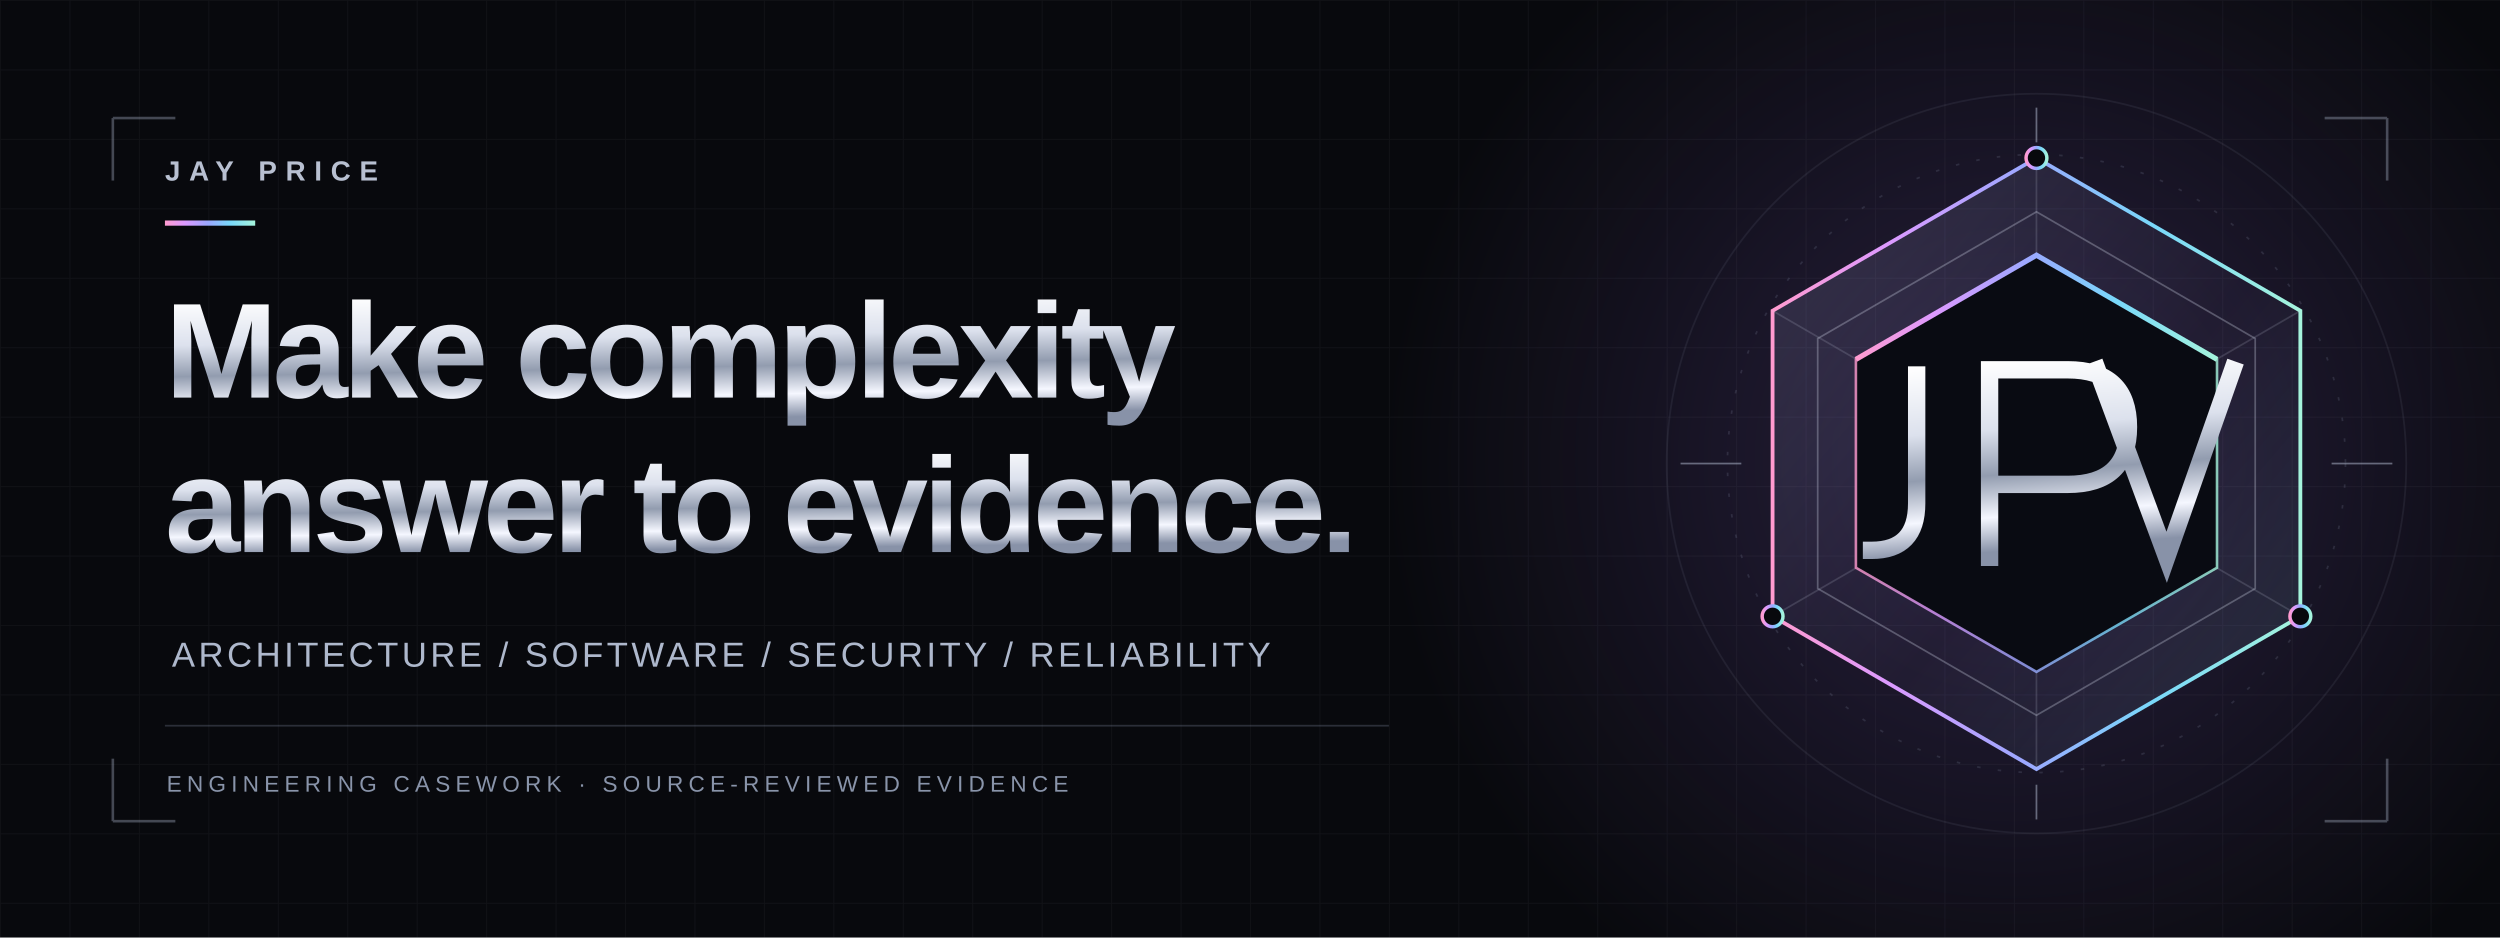
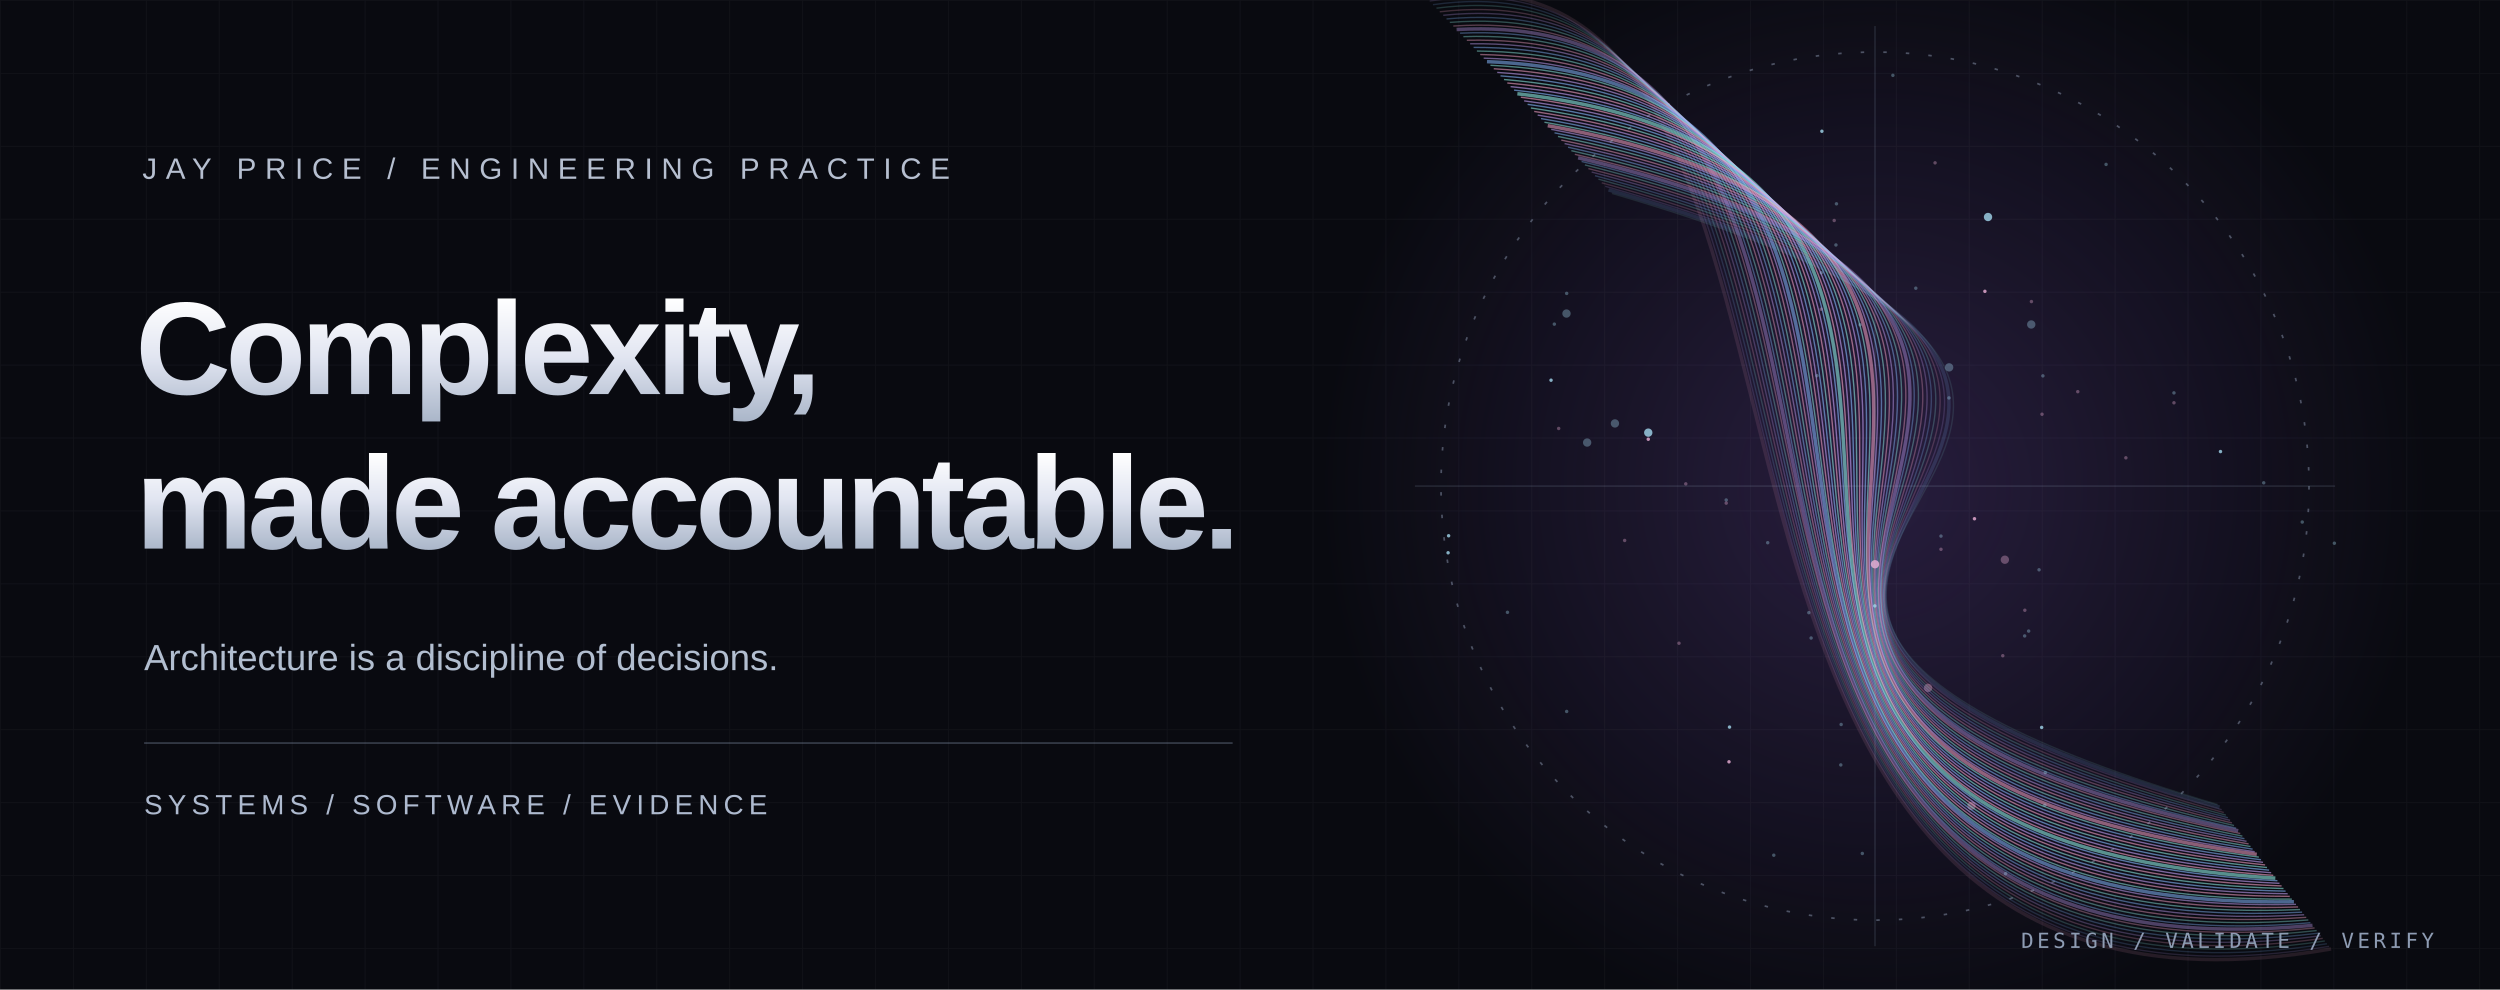
- <svg xmlns="http://www.w3.org/2000/svg" width="1440" height="540" viewBox="0 0 1440 540" role="img" aria-label="Jay Price engineering portfolio: Make complexity answer to evidence, with a precision-engineered prismatic monogram">
+ <svg xmlns="http://www.w3.org/2000/svg" width="1440" height="570" viewBox="0 0 1440 570" role="img" aria-label="Jay Price personal engineering portfolio. Abstract generative line art, technical geometry and editorial typography. Complexity, made accountable.">
  <defs>
-     <linearGradient id="edge" x1="0" y1="0" x2="1" y2="0">
-       <stop stop-color="#ff9bcf" />
-       <stop offset=".22" stop-color="#dc9aff" />
-       <stop offset=".48" stop-color="#9ba8ff" />
-       <stop offset=".72" stop-color="#79d8fa" />
-       <stop offset="1" stop-color="#a5f4dc" />
+     <linearGradient id="spectrum" x1="0" y1="0" x2="1" y2="1">
+       <stop stop-color="#f9a9ca" />
+       <stop offset=".33" stop-color="#c2a1fb" />
+       <stop offset=".66" stop-color="#8dbafa" />
+       <stop offset="1" stop-color="#8de8d9" />
    </linearGradient>
-     <linearGradient id="metal" x1="0" y1="0" x2=".15" y2="1">
+     <linearGradient id="chrome" x1="0" y1="0" x2="0" y2="1">
      <stop stop-color="#fff" />
-       <stop offset=".36" stop-color="#dce1ed" />
-       <stop offset=".6" stop-color="#929caf" />
-       <stop offset=".82" stop-color="#f5f7ff" />
-       <stop offset="1" stop-color="#8892a8" />
+       <stop offset=".48" stop-color="#e1e5f1" />
+       <stop offset="1" stop-color="#aab6c9" />
    </linearGradient>
-     <linearGradient id="glass" x1="0" y1="0" x2="1" y2="1">
-       <stop stop-color="#c7d0ff" stop-opacity=".16" />
-       <stop offset=".55" stop-color="#b0a8ff" stop-opacity=".035" />
-       <stop offset="1" stop-color="#8ee8ef" stop-opacity=".13" />
-     </linearGradient>
-     <radialGradient id="glow">
-       <stop stop-color="#aa7bff" stop-opacity=".2" />
-       <stop offset="1" stop-color="#aa7bff" stop-opacity="0" />
+     <radialGradient id="aura">
+       <stop stop-color="#a36cf7" stop-opacity=".2" />
+       <stop offset="1" stop-color="#a36cf7" stop-opacity="0" />
    </radialGradient>
-     <pattern id="mesh" width="40" height="40" patternUnits="userSpaceOnUse">
-       <path d="M40 0H0V40" stroke="#d6dced" stroke-opacity=".045" fill="none" />
+     <pattern id="grid" width="42" height="42" patternUnits="userSpaceOnUse">
+       <path d="M42 0H0V42" fill="none" stroke="#b8c4d9" stroke-opacity=".045" />
    </pattern>
-     <clipPath id="frame">
-       <rect width="1440" height="540" />
-     </clipPath>
  </defs>
-   <g clip-path="url(#frame)">
-     <rect width="1440" height="540" fill="#08090d" />
-     <rect width="1440" height="540" fill="url(#mesh)" />
-     <circle cx="1160" cy="265" r="365" fill="url(#glow)" />
-     <path d="M0 2H1440" stroke="url(#edge)" stroke-width="4" />
-     <path d="M65 68h36m-36 0v36M1375 68h-36m36 0v36M65 473h36m-36 0v-36M1375 473h-36m36 0v-36" stroke="#9da7bb" stroke-opacity=".4" fill="none" stroke-width="1.5" />
-     <text x="95" y="104" font-family="Arial,Helvetica,sans-serif" font-size="16" font-weight="700" letter-spacing="5" fill="#b8c0d1">JAY PRICE</text>
-     <rect x="95" y="127" width="52" height="3" fill="url(#edge)" />
-     <text x="95" y="229" font-family="Arial,Helvetica,sans-serif" font-size="78" font-weight="700" letter-spacing="-3" fill="url(#metal)">Make complexity</text>
-     <text x="95" y="318" font-family="Arial,Helvetica,sans-serif" font-size="78" font-weight="700" letter-spacing="-3" fill="url(#metal)">answer to evidence.</text>
-     <text x="99" y="384" font-family="Arial,Helvetica,sans-serif" font-size="20" letter-spacing="2" fill="#aeb8cc">ARCHITECTURE  /  SOFTWARE  /  SECURITY  /  RELIABILITY</text>
-     <path d="M95 418H800" stroke="#8691aa" stroke-opacity=".28" />
-     <path d="M95 418H330" stroke="url(#edge)" stroke-width="2" />
-     <text x="96" y="456" font-family="Arial,Helvetica,sans-serif" font-size="13" letter-spacing="3" fill="#8994aa">ENGINEERING CASEWORK  ·  SOURCE-REVIEWED EVIDENCE</text>
-     <g transform="translate(1173 267)">
-       <circle r="213" fill="none" stroke="#abb6ce" stroke-opacity=".09" />
-       <circle r="178" fill="none" stroke="#abb6ce" stroke-opacity=".15" stroke-dasharray="2 10" />
-       <path d="M0-176 152-88 152 88 0 176-152 88-152-88Z" fill="url(#glass)" stroke="url(#edge)" stroke-width="2.2" />
-       <path d="M0-145 126-72 126 72 0 145-126 72-126-72Z" fill="none" stroke="#d9e0f2" stroke-opacity=".3" />
-       <path d="M0-176V176M-152-88 152 88M152-88-152 88" stroke="#d7ddf0" stroke-opacity=".16" />
-       <path d="M-104-60 0-120 104-60 104 60 0 120-104 60Z" fill="#090b12" stroke="url(#edge)" stroke-opacity=".8" stroke-width="1.5" />
-       <path d="M-69-51v74q0 27-26 27M-27-54v108M-27-54h45q35 0 35 33T18 12h-45M35-54 75 54 113-54" fill="none" stroke="url(#metal)" stroke-width="10" stroke-linejoin="miter" stroke-linecap="square" />
-       <path d="M-104-60 0-120 104-60" stroke="url(#edge)" stroke-width="3" fill="none" />
-       <g fill="#08090d" stroke="url(#edge)" stroke-width="2">
-         <circle cx="0" cy="-176" r="6" />
-         <circle cx="152" cy="88" r="6" />
-         <circle cx="-152" cy="88" r="6" />
-       </g>
-       <path d="M-205 0h35M170 0h35M0-205v20M0 185v20" stroke="#c9d3e9" stroke-opacity=".45" />
-     </g>
+   <rect width="1440" height="570" fill="#090a10" />
+   <rect width="1440" height="570" fill="url(#grid)" />
+   <circle cx="1080" cy="280" r="320" fill="url(#aura)" />
+   <path d="M0 2H1440" stroke="url(#spectrum)" stroke-width="4" />
+   <g>
+     <path d="M821.5 -1.4 C1101.5 -48.5,904.5 623.5,1342.7 546.6" stroke="#f6a3c7" stroke-opacity="0.12" stroke-width="2" fill="none" />
+     <path d="M823.5 0.6 C1106.9 -43.1,902.9 618.1,1341.5 545.1" stroke="#c6a3f8" stroke-opacity="0.15" stroke-width="0.8" fill="none" />
+     <path d="M825.4 2.7 C1112.3 -37.7,901.3 612.7,1340.3 543.6" stroke="#86baff" stroke-opacity="0.17" stroke-width="0.8" fill="none" />
+     <path d="M827.4 4.7 C1117.7 -32.3,899.7 607.3,1339.1 542.0" stroke="#8be7dd" stroke-opacity="0.20" stroke-width="0.8" fill="none" />
+     <path d="M829.3 6.8 C1123.1 -26.9,898.1 601.9,1337.9 540.5" stroke="#f6a3c7" stroke-opacity="0.23" stroke-width="0.8" fill="none" />
+     <path d="M831.3 8.8 C1128.5 -21.5,896.5 596.5,1336.7 539.0" stroke="#c6a3f8" stroke-opacity="0.26" stroke-width="0.8" fill="none" />
+     <path d="M833.2 10.9 C1133.9 -16.1,894.8 591.1,1335.5 537.5" stroke="#86baff" stroke-opacity="0.28" stroke-width="0.8" fill="none" />
+     <path d="M835.1 12.9 C1139.3 -10.7,893.2 585.7,1334.4 536.0" stroke="#8be7dd" stroke-opacity="0.31" stroke-width="0.8" fill="none" />
+     <path d="M837.1 15.0 C1144.7 -5.3,891.6 580.3,1333.2 534.5" stroke="#f6a3c7" stroke-opacity="0.33" stroke-width="0.8" fill="none" />
+     <path d="M839.0 17.0 C1150.1 0.1,890.0 574.9,1332.0 533.0" stroke="#c6a3f8" stroke-opacity="0.36" stroke-width="2" fill="none" />
+     <path d="M841.0 19.1 C1155.5 5.5,888.4 569.5,1330.8 531.5" stroke="#86baff" stroke-opacity="0.38" stroke-width="0.8" fill="none" />
+     <path d="M842.9 21.1 C1160.9 10.9,886.7 564.1,1329.6 529.9" stroke="#8be7dd" stroke-opacity="0.40" stroke-width="0.8" fill="none" />
+     <path d="M844.9 23.2 C1166.3 16.3,885.1 558.7,1328.4 528.4" stroke="#f6a3c7" stroke-opacity="0.42" stroke-width="0.8" fill="none" />
+     <path d="M846.8 25.2 C1171.7 21.7,883.5 553.3,1327.2 526.9" stroke="#c6a3f8" stroke-opacity="0.44" stroke-width="0.8" fill="none" />
+     <path d="M848.8 27.3 C1177.1 27.1,881.9 547.9,1326.0 525.4" stroke="#86baff" stroke-opacity="0.46" stroke-width="0.8" fill="none" />
+     <path d="M850.7 29.4 C1182.5 32.5,880.3 542.5,1324.8 523.9" stroke="#8be7dd" stroke-opacity="0.48" stroke-width="0.8" fill="none" />
+     <path d="M852.6 31.4 C1187.9 37.9,878.6 537.1,1323.7 522.4" stroke="#f6a3c7" stroke-opacity="0.50" stroke-width="0.8" fill="none" />
+     <path d="M854.6 33.5 C1193.3 43.3,877.0 531.7,1322.5 520.9" stroke="#c6a3f8" stroke-opacity="0.52" stroke-width="0.8" fill="none" />
+     <path d="M856.5 35.5 C1198.7 48.7,875.4 526.3,1321.3 519.4" stroke="#86baff" stroke-opacity="0.53" stroke-width="2" fill="none" />
+     <path d="M858.5 37.6 C1204.1 54.1,873.8 520.9,1320.1 517.9" stroke="#8be7dd" stroke-opacity="0.54" stroke-width="0.8" fill="none" />
+     <path d="M860.4 39.6 C1209.5 59.5,872.1 515.5,1318.9 516.3" stroke="#f6a3c7" stroke-opacity="0.56" stroke-width="0.8" fill="none" />
+     <path d="M862.4 41.7 C1214.9 64.9,870.5 510.1,1317.7 514.8" stroke="#c6a3f8" stroke-opacity="0.57" stroke-width="0.8" fill="none" />
+     <path d="M864.3 43.7 C1220.3 70.3,868.9 504.7,1316.5 513.3" stroke="#86baff" stroke-opacity="0.58" stroke-width="0.8" fill="none" />
+     <path d="M866.3 45.8 C1225.7 75.7,867.3 499.3,1315.3 511.8" stroke="#8be7dd" stroke-opacity="0.58" stroke-width="0.8" fill="none" />
+     <path d="M868.2 47.8 C1231.1 81.1,865.7 493.9,1314.2 510.3" stroke="#f6a3c7" stroke-opacity="0.59" stroke-width="0.8" fill="none" />
+     <path d="M870.1 49.9 C1236.5 86.5,864.0 488.5,1313.0 508.8" stroke="#c6a3f8" stroke-opacity="0.60" stroke-width="0.8" fill="none" />
+     <path d="M872.1 51.9 C1241.9 91.9,862.4 483.1,1311.8 507.3" stroke="#86baff" stroke-opacity="0.60" stroke-width="0.8" fill="none" />
+     <path d="M874.0 54.0 C1247.3 97.3,860.8 477.7,1310.6 505.8" stroke="#8be7dd" stroke-opacity="0.60" stroke-width="2" fill="none" />
+     <path d="M876.0 56.0 C1252.7 102.7,859.2 472.3,1309.4 504.2" stroke="#f6a3c7" stroke-opacity="0.60" stroke-width="0.8" fill="none" />
+     <path d="M877.9 58.1 C1258.1 108.1,857.6 466.9,1308.2 502.7" stroke="#c6a3f8" stroke-opacity="0.60" stroke-width="0.8" fill="none" />
+     <path d="M879.9 60.1 C1263.5 113.5,856.0 461.5,1307.0 501.2" stroke="#86baff" stroke-opacity="0.60" stroke-width="0.8" fill="none" />
+     <path d="M881.8 62.2 C1268.9 118.9,854.3 456.1,1305.8 499.7" stroke="#8be7dd" stroke-opacity="0.59" stroke-width="0.8" fill="none" />
+     <path d="M883.7 64.2 C1274.3 124.3,852.7 450.7,1304.7 498.2" stroke="#f6a3c7" stroke-opacity="0.58" stroke-width="0.8" fill="none" />
+     <path d="M885.7 66.3 C1279.7 129.7,851.1 445.3,1303.5 496.7" stroke="#c6a3f8" stroke-opacity="0.58" stroke-width="0.8" fill="none" />
+     <path d="M887.6 68.3 C1285.1 135.1,849.5 439.9,1302.3 495.2" stroke="#86baff" stroke-opacity="0.57" stroke-width="0.8" fill="none" />
+     <path d="M889.6 70.4 C1290.5 140.5,847.9 434.5,1301.1 493.7" stroke="#8be7dd" stroke-opacity="0.56" stroke-width="0.8" fill="none" />
+     <path d="M891.5 72.4 C1295.9 145.9,846.2 429.1,1299.9 492.1" stroke="#f6a3c7" stroke-opacity="0.54" stroke-width="2" fill="none" />
+     <path d="M893.5 74.5 C1301.3 151.3,844.6 423.7,1298.7 490.6" stroke="#c6a3f8" stroke-opacity="0.53" stroke-width="0.8" fill="none" />
+     <path d="M895.4 76.5 C1306.7 156.7,843.0 418.3,1297.5 489.1" stroke="#86baff" stroke-opacity="0.52" stroke-width="0.8" fill="none" />
+     <path d="M897.4 78.6 C1312.1 162.1,841.4 412.9,1296.3 487.6" stroke="#8be7dd" stroke-opacity="0.50" stroke-width="0.8" fill="none" />
+     <path d="M899.3 80.7 C1317.5 167.5,839.8 407.5,1295.2 486.1" stroke="#f6a3c7" stroke-opacity="0.48" stroke-width="0.8" fill="none" />
+     <path d="M901.2 82.7 C1322.9 172.9,838.1 402.1,1294.0 484.6" stroke="#c6a3f8" stroke-opacity="0.46" stroke-width="0.8" fill="none" />
+     <path d="M903.2 84.8 C1328.3 178.3,836.5 396.7,1292.8 483.1" stroke="#86baff" stroke-opacity="0.44" stroke-width="0.8" fill="none" />
+     <path d="M905.1 86.8 C1333.7 183.7,834.9 391.3,1291.6 481.6" stroke="#8be7dd" stroke-opacity="0.42" stroke-width="0.8" fill="none" />
+     <path d="M907.1 88.9 C1339.1 189.1,833.3 385.9,1290.4 480.1" stroke="#f6a3c7" stroke-opacity="0.40" stroke-width="0.8" fill="none" />
+     <path d="M909.0 90.9 C1344.5 194.5,831.6 380.5,1289.2 478.5" stroke="#c6a3f8" stroke-opacity="0.38" stroke-width="2" fill="none" />
+     <path d="M911.0 93.0 C1349.9 199.9,830.0 375.1,1288.0 477.0" stroke="#86baff" stroke-opacity="0.36" stroke-width="0.8" fill="none" />
+     <path d="M912.9 95.0 C1355.3 205.3,828.4 369.7,1286.8 475.5" stroke="#8be7dd" stroke-opacity="0.33" stroke-width="0.8" fill="none" />
+     <path d="M914.9 97.1 C1360.7 210.7,826.8 364.3,1285.6 474.0" stroke="#f6a3c7" stroke-opacity="0.31" stroke-width="0.8" fill="none" />
+     <path d="M916.8 99.1 C1366.1 216.1,825.2 358.9,1284.5 472.5" stroke="#c6a3f8" stroke-opacity="0.28" stroke-width="0.8" fill="none" />
+     <path d="M918.7 101.2 C1371.5 221.5,823.5 353.5,1283.3 471.0" stroke="#86baff" stroke-opacity="0.26" stroke-width="0.8" fill="none" />
+     <path d="M920.7 103.2 C1376.9 226.9,821.9 348.1,1282.1 469.5" stroke="#8be7dd" stroke-opacity="0.23" stroke-width="0.8" fill="none" />
+     <path d="M922.6 105.3 C1382.3 232.3,820.3 342.7,1280.9 468.0" stroke="#f6a3c7" stroke-opacity="0.20" stroke-width="0.8" fill="none" />
+     <path d="M924.6 107.3 C1387.7 237.7,818.7 337.3,1279.7 466.4" stroke="#c6a3f8" stroke-opacity="0.17" stroke-width="0.8" fill="none" />
+     <path d="M926.5 109.4 C1393.1 243.1,817.1 331.9,1278.5 464.9" stroke="#86baff" stroke-opacity="0.15" stroke-width="2" fill="none" />
+     <path d="M928.5 111.4 C1398.5 248.5,815.5 326.5,1277.3 463.4" stroke="#8be7dd" stroke-opacity="0.12" stroke-width="0.8" fill="none" />
+     <circle cx="1080.0" cy="325.0" r="2.4" fill="#eeb1d8" opacity="0.8" />
+     <circle cx="1122.6" cy="229.2" r="1" fill="#a3d8ed" opacity="0.35" />
+     <circle cx="994.3" cy="288.0" r="1" fill="#a3d8ed" opacity="0.35" />
+     <circle cx="1166.3" cy="351.5" r="1" fill="#eeb1d8" opacity="0.35" />
+     <circle cx="1057.5" cy="141.1" r="1" fill="#a3d8ed" opacity="0.35" />
+     <circle cx="996.2" cy="418.8" r="1" fill="#a3d8ed" opacity="0.8" />
+     <circle cx="1252.2" cy="232.0" r="1" fill="#eeb1d8" opacity="0.35" />
+     <circle cx="902.3" cy="180.6" r="2.4" fill="#a3d8ed" opacity="0.35" />
+     <circle cx="1155.2" cy="503.2" r="1" fill="#a3d8ed" opacity="0.35" />
+     <circle cx="1176.2" cy="238.6" r="1" fill="#eeb1d8" opacity="0.35" />
+     <circle cx="834.4" cy="308.6" r="1" fill="#a3d8ed" opacity="0.8" />
+     <circle cx="1118.0" cy="308.8" r="1" fill="#a3d8ed" opacity="0.35" />
+     <circle cx="1049.0" cy="178.1" r="1" fill="#eeb1d8" opacity="0.35" />
+     <circle cx="1060.5" cy="417.3" r="1" fill="#a3d8ed" opacity="0.35" />
+     <circle cx="1170.0" cy="186.9" r="2.4" fill="#a3d8ed" opacity="0.35" />
+     <circle cx="949.4" cy="253.0" r="1" fill="#eeb1d8" opacity="0.8" />
+     <circle cx="1178.1" cy="445.0" r="1" fill="#a3d8ed" opacity="0.35" />
+     <circle cx="1090.3" cy="43.4" r="1" fill="#a3d8ed" opacity="0.35" />
+     <circle cx="935.8" cy="311.3" r="1" fill="#eeb1d8" opacity="0.35" />
+     <circle cx="1303.9" cy="278.1" r="1" fill="#a3d8ed" opacity="0.35" />
+     <circle cx="893.4" cy="219.0" r="1" fill="#a3d8ed" opacity="0.8" />
+     <circle cx="1110.6" cy="396.2" r="2.4" fill="#eeb1d8" opacity="0.35" />
+     <circle cx="1103.5" cy="166.0" r="1" fill="#a3d8ed" opacity="0.35" />
+     <circle cx="1018.2" cy="312.6" r="1" fill="#a3d8ed" opacity="0.35" />
+     <circle cx="1153.6" cy="377.7" r="1" fill="#eeb1d8" opacity="0.35" />
+     <circle cx="1049.4" cy="75.6" r="1" fill="#a3d8ed" opacity="0.8" />
+     <circle cx="1021.7" cy="492.6" r="1" fill="#a3d8ed" opacity="0.35" />
+     <circle cx="1224.5" cy="263.7" r="1" fill="#eeb1d8" opacity="0.35" />
+     <circle cx="914.2" cy="254.9" r="2.4" fill="#a3d8ed" opacity="0.35" />
+     <circle cx="1168.5" cy="363.5" r="1" fill="#a3d8ed" opacity="0.35" />
+     <circle cx="1143.3" cy="167.8" r="1" fill="#eeb1d8" opacity="0.8" />
+     <circle cx="868.3" cy="352.7" r="1" fill="#a3d8ed" opacity="0.35" />
+     <circle cx="1344.6" cy="312.9" r="1" fill="#a3d8ed" opacity="0.35" />
+     <circle cx="1056.5" cy="127.0" r="1" fill="#eeb1d8" opacity="0.35" />
+     <circle cx="1072.7" cy="491.6" r="1" fill="#a3d8ed" opacity="0.35" />
+     <circle cx="1145.1" cy="125.0" r="2.4" fill="#a3d8ed" opacity="0.8" />
+     <circle cx="971.0" cy="278.7" r="1" fill="#eeb1d8" opacity="0.35" />
+     <circle cx="1174.5" cy="328.2" r="1" fill="#a3d8ed" opacity="0.35" />
+     <circle cx="1071.4" cy="187.1" r="1" fill="#a3d8ed" opacity="0.35" />
+     <circle cx="967.1" cy="370.5" r="1" fill="#eeb1d8" opacity="0.35" />
+     <circle cx="1279.0" cy="260.1" r="1" fill="#a3d8ed" opacity="0.8" />
+     <circle cx="895.3" cy="186.7" r="1" fill="#a3d8ed" opacity="0.35" />
+     <circle cx="1135.6" cy="464.1" r="2.4" fill="#eeb1d8" opacity="0.35" />
+     <circle cx="1213.1" cy="94.7" r="1" fill="#a3d8ed" opacity="0.35" />
+     <circle cx="1041.9" cy="352.9" r="1" fill="#a3d8ed" opacity="0.35" />
+     <circle cx="1137.3" cy="298.8" r="1" fill="#eeb1d8" opacity="0.8" />
+     <circle cx="1046.6" cy="216.4" r="1" fill="#a3d8ed" opacity="0.35" />
+     <circle cx="1043.2" cy="367.5" r="1" fill="#a3d8ed" opacity="0.35" />
+     <circle cx="1196.8" cy="225.6" r="1" fill="#eeb1d8" opacity="0.35" />
+     <circle cx="930.2" cy="243.9" r="2.4" fill="#a3d8ed" opacity="0.35" />
+     <circle cx="1176.0" cy="419.0" r="1" fill="#a3d8ed" opacity="0.8" />
+     <circle cx="1114.6" cy="93.8" r="1" fill="#eeb1d8" opacity="0.35" />
+     <circle cx="902.4" cy="409.8" r="1" fill="#a3d8ed" opacity="0.35" />
+     <circle cx="1326.1" cy="300.7" r="1" fill="#a3d8ed" opacity="0.35" />
+     <circle cx="897.8" cy="246.8" r="1" fill="#eeb1d8" opacity="0.35" />
+     <circle cx="1079.9" cy="349.0" r="1" fill="#a3d8ed" opacity="0.8" />
+     <circle cx="1122.7" cy="211.6" r="2.4" fill="#a3d8ed" opacity="0.35" />
+     <circle cx="994.3" cy="289.8" r="1" fill="#eeb1d8" opacity="0.35" />
+     <circle cx="1166.2" cy="366.3" r="1" fill="#a3d8ed" opacity="0.35" />
+     <circle cx="1057.8" cy="117.4" r="1" fill="#a3d8ed" opacity="0.35" />
+     <circle cx="995.9" cy="438.8" r="1" fill="#eeb1d8" opacity="0.8" />
+     <circle cx="1252.2" cy="226.3" r="1" fill="#a3d8ed" opacity="0.35" />
+     <circle cx="902.4" cy="169.0" r="1" fill="#a3d8ed" opacity="0.35" />
+     <circle cx="1154.8" cy="322.4" r="2.4" fill="#eeb1d8" opacity="0.35" />
+     <circle cx="1176.7" cy="216.5" r="1" fill="#a3d8ed" opacity="0.35" />
+     <circle cx="834.1" cy="318.4" r="1" fill="#a3d8ed" opacity="0.8" />
+     <circle cx="1118.0" cy="316.4" r="1" fill="#eeb1d8" opacity="0.35" />
+     <circle cx="1049.1" cy="157.1" r="1" fill="#a3d8ed" opacity="0.35" />
+     <circle cx="1060.3" cy="440.6" r="1" fill="#a3d8ed" opacity="0.35" />
+     <circle cx="1170.1" cy="173.7" r="1" fill="#eeb1d8" opacity="0.35" />
+     <circle cx="949.4" cy="249.2" r="2.4" fill="#a3d8ed" opacity="0.8" />
+     <circle cx="1177.8" cy="463.8" r="1" fill="#a3d8ed" opacity="0.35" />
  </g>
+   <g stroke="#a8b8d3" stroke-opacity=".4" fill="none">
+     <circle cx="1080" cy="280" r="250" stroke-dasharray="2 11" />
+     <path d="M815 280h530M1080 15v530" stroke-opacity=".13" />
+   </g>
+   <g font-family="Arial,Helvetica,sans-serif">
+     <text x="82" y="103" font-size="17" letter-spacing="5" fill="#b6bfd0">JAY PRICE  /  ENGINEERING PRACTICE</text>
+     <text x="78" y="227" font-size="76" font-weight="700" letter-spacing="-3" fill="url(#chrome)">Complexity,</text>
+     <text x="78" y="316" font-size="76" font-weight="700" letter-spacing="-3" fill="url(#chrome)">made accountable.</text>
+     <text x="83" y="386" font-size="21" fill="#b2bed0">Architecture is a discipline of decisions.</text>
+     <path d="M83 428H710" stroke="#8795ae" opacity=".35" />
+     <path d="M83 428H365" stroke="url(#spectrum)" stroke-width="3" />
+     <text x="83" y="469" font-size="16" letter-spacing="3" fill="#aebacf">SYSTEMS  /  SOFTWARE  /  EVIDENCE</text>
+   </g>
+   <text x="1402" y="546" text-anchor="end" font-family="monospace" font-size="12" letter-spacing="2" fill="#8e9cb3">DESIGN / VALIDATE / VERIFY</text>
</svg>
